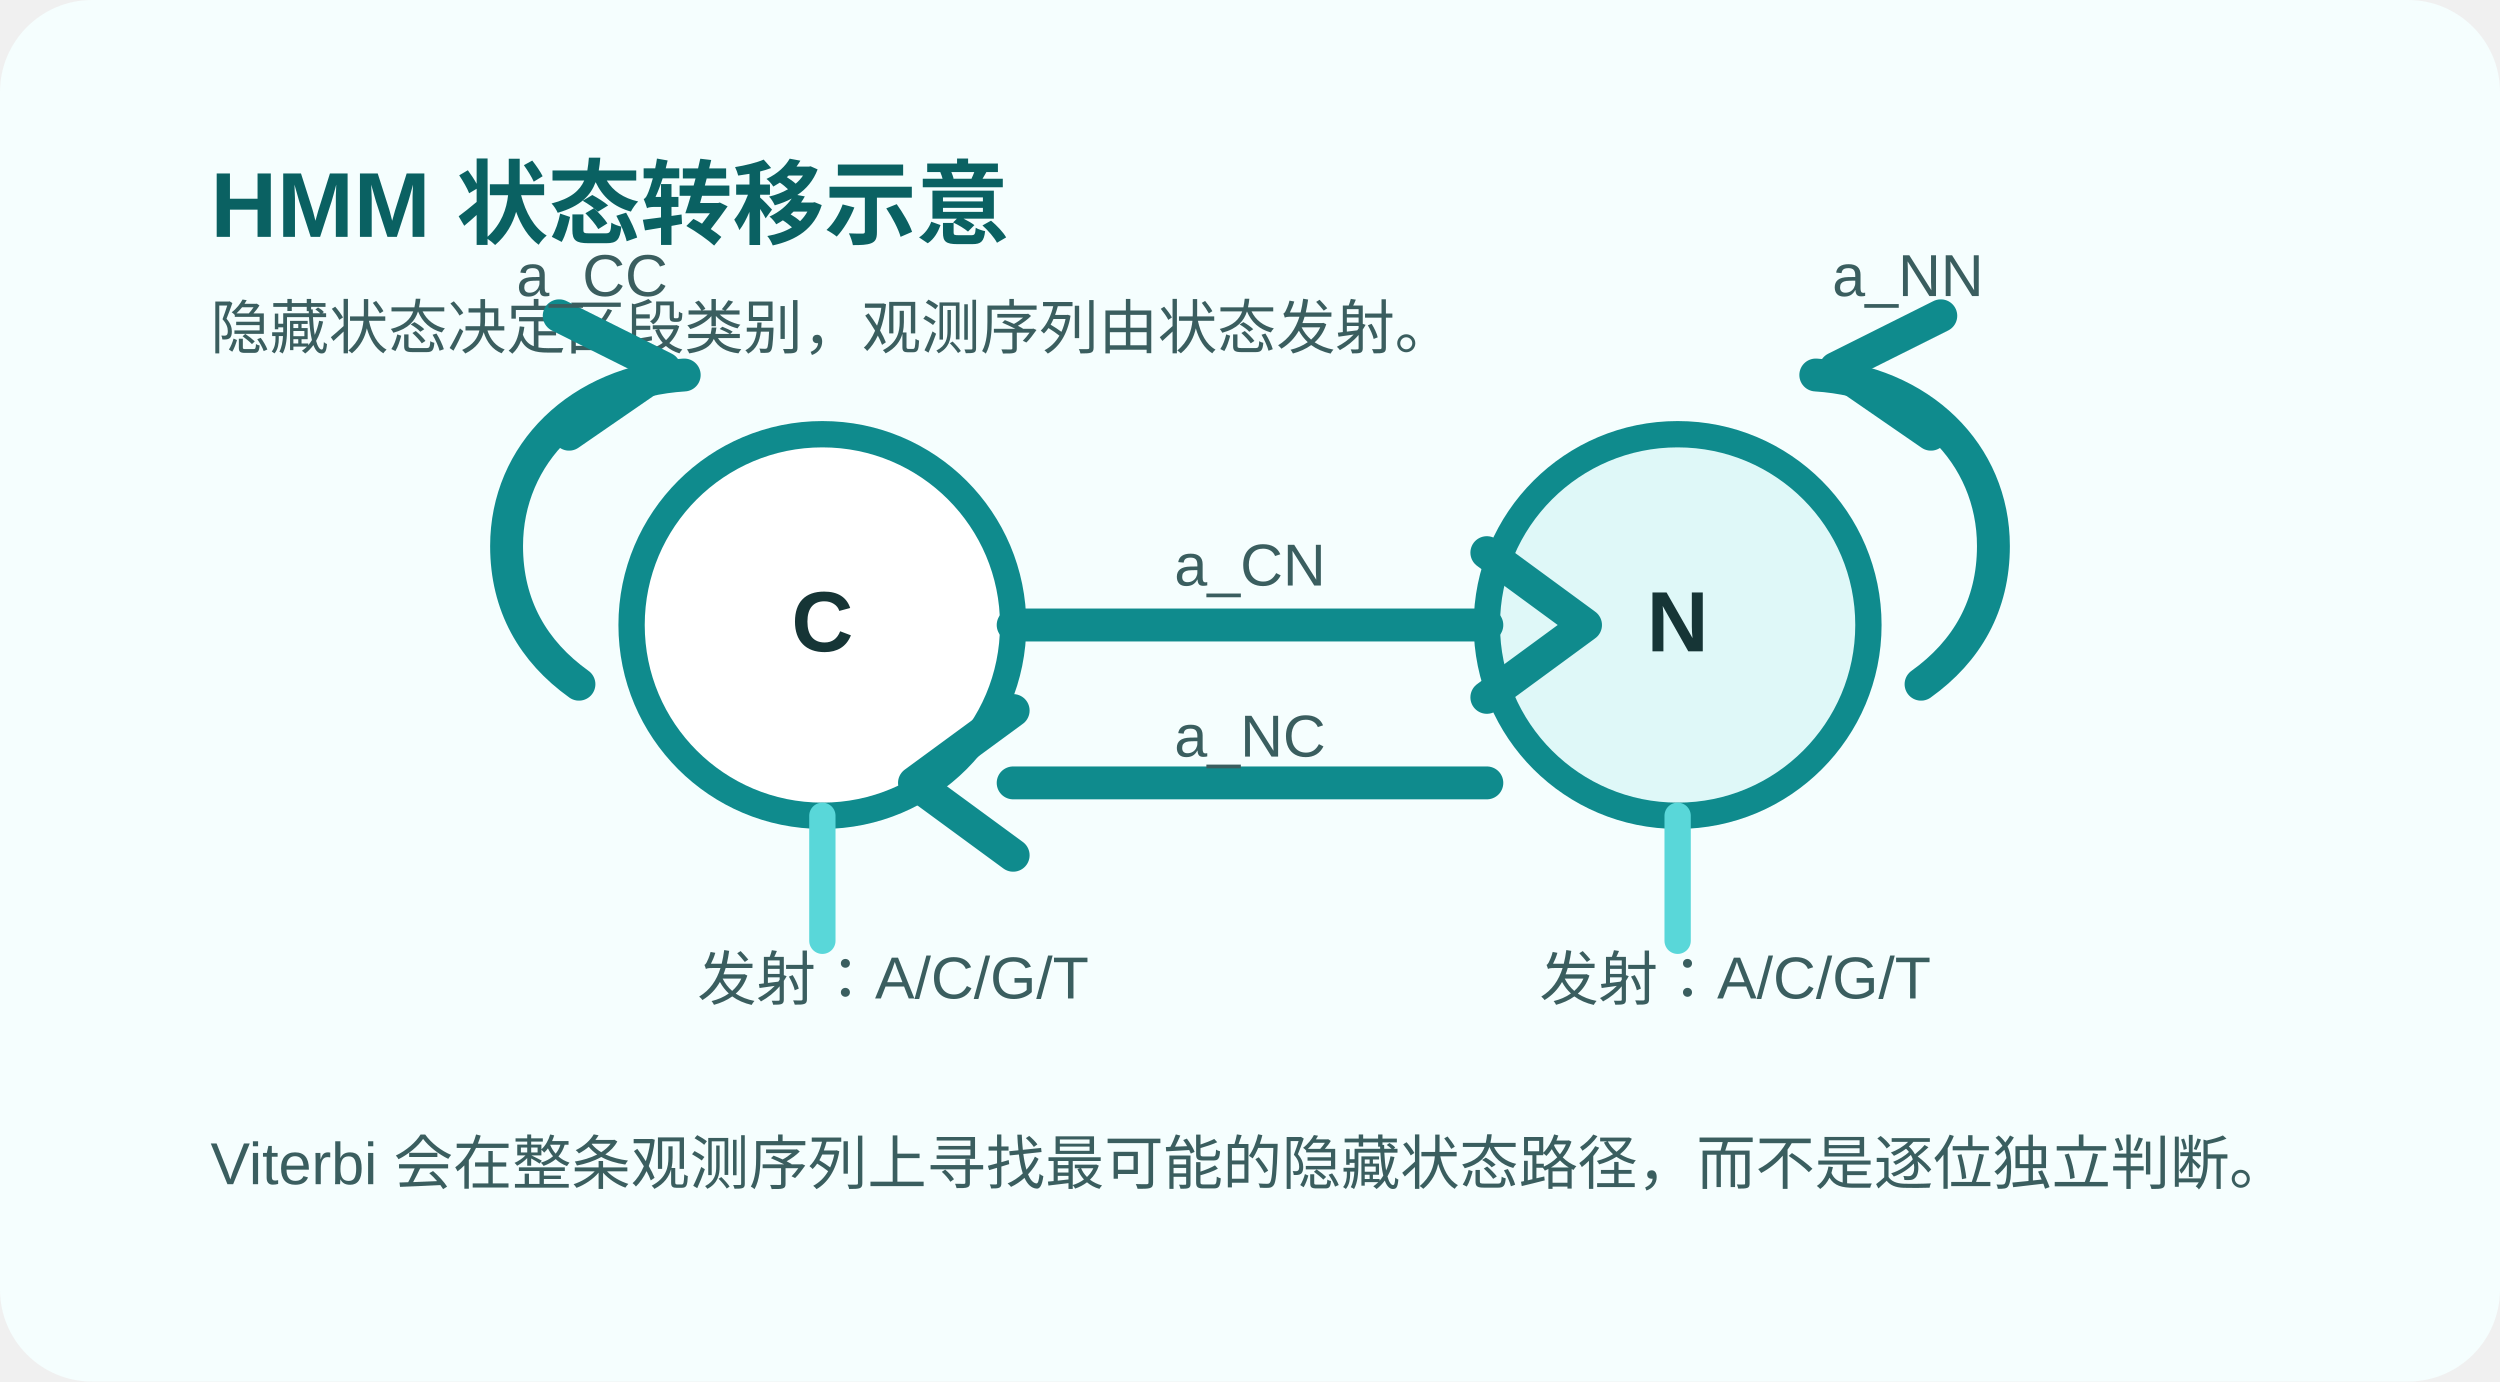
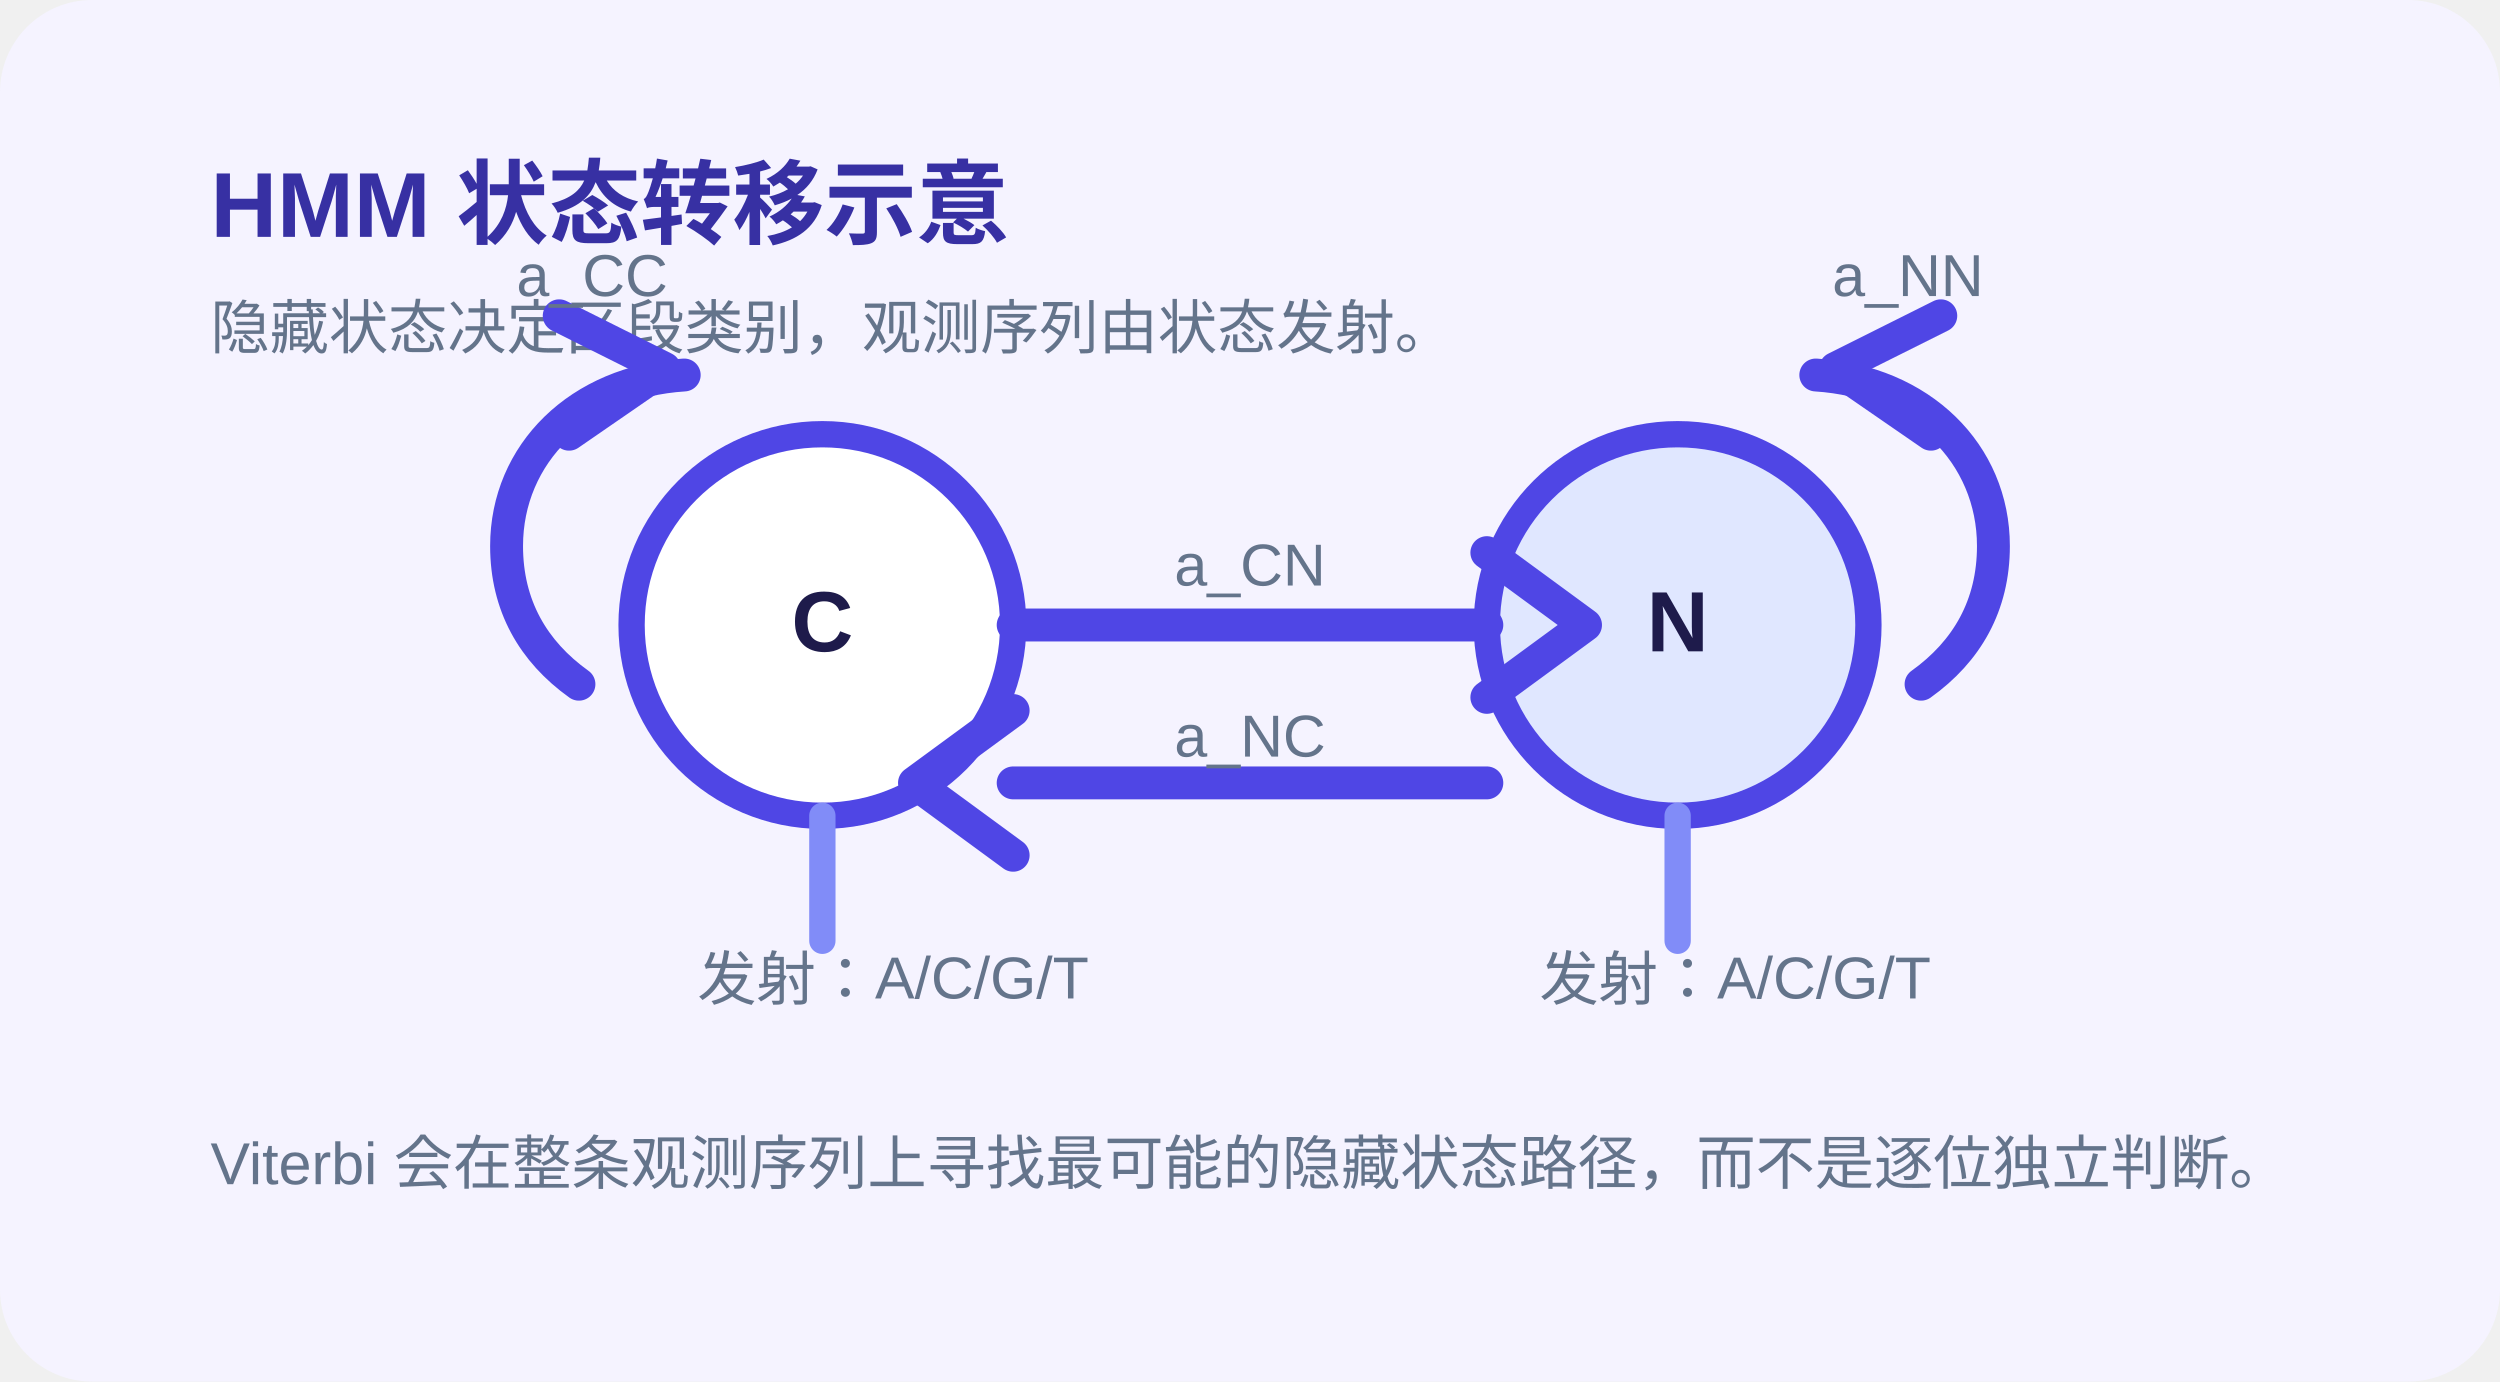
<svg xmlns="http://www.w3.org/2000/svg" width="760" height="420" viewBox="0 0 760 420" fill="none">
-   <rect width="760" height="420" rx="28" fill="#F5FEFE" />
-   <text x="64" y="72" fill="#0A6162" font-size="28" font-family="Arial" font-weight="700">HMM 状态转移示意</text>
-   <text x="64" y="106" fill="#3A5E5F" font-size="18" font-family="Arial">隐藏状态决定区段类别，观测序列由状态发射。</text>
-   <g fill="white" stroke="#0F8B8D" stroke-width="8">
+   <rect width="760" height="420" rx="28" fill="#f5f3ff" />
+   <text x="64" y="72" fill="#3730a3" font-size="28" font-family="Arial" font-weight="700">HMM 状态转移示意</text>
+   <text x="64" y="106" fill="#64748b" font-size="18" font-family="Arial">隐藏状态决定区段类别，观测序列由状态发射。</text>
+   <g fill="white" stroke="#4f46e5" stroke-width="8">
    <circle cx="250" cy="190" r="58" />
-     <circle cx="510" cy="190" r="58" fill="#DFF8F8" />
+     <circle cx="510" cy="190" r="58" fill="#e0e7ff" />
  </g>
-   <g fill="#163536" font-size="26" font-family="Arial" font-weight="700" text-anchor="middle">
+   <g fill="#1e1b4b" font-size="26" font-family="Arial" font-weight="700" text-anchor="middle">
    <text x="250" y="198">C</text>
    <text x="510" y="198">N</text>
  </g>
-   <g stroke="#0F8B8D" stroke-width="10" stroke-linecap="round" stroke-linejoin="round">
+   <g stroke="#4f46e5" stroke-width="10" stroke-linecap="round" stroke-linejoin="round">
    <path d="M308 190H452" />
    <path d="M452 212L482 190L452 168" />
    <path d="M452 238H308" />
    <path d="M308 260L278 238L308 216" />
    <path d="M208 114C176 116 154 138 154 166C154 184 162 198 176 208" />
    <path d="M170 96L202 112L173 132" />
    <path d="M552 114C584 116 606 138 606 166C606 184 598 198 584 208" />
    <path d="M590 96L558 112L587 132" />
  </g>
-   <g fill="#3A5E5F" font-size="18" font-family="Arial" text-anchor="middle">
+   <g fill="#64748b" font-size="18" font-family="Arial" text-anchor="middle">
    <text x="380" y="178">a_CN</text>
    <text x="380" y="230">a_NC</text>
    <text x="180" y="90">a_CC</text>
    <text x="580" y="90">a_NN</text>
  </g>
-   <g fill="#3A5E5F" font-size="18" font-family="Arial">
+   <g fill="#64748b" font-size="18" font-family="Arial">
    <text x="212" y="304">发射：A/C/G/T</text>
    <text x="468" y="304">发射：A/C/G/T</text>
  </g>
-   <g stroke="#59D7D9" stroke-width="8" stroke-linecap="round">
+   <g stroke="#818cf8" stroke-width="8" stroke-linecap="round">
    <path d="M250 248V286" />
    <path d="M510 248V286" />
  </g>
-   <text x="64" y="360" fill="#3A5E5F" font-size="18" font-family="Arial">Viterbi 会在整条观测序列上寻找最可能的隐藏状态路径，而不是逐位独立判断。</text>
+   <text x="64" y="360" fill="#64748b" font-size="18" font-family="Arial">Viterbi 会在整条观测序列上寻找最可能的隐藏状态路径，而不是逐位独立判断。</text>
</svg>
